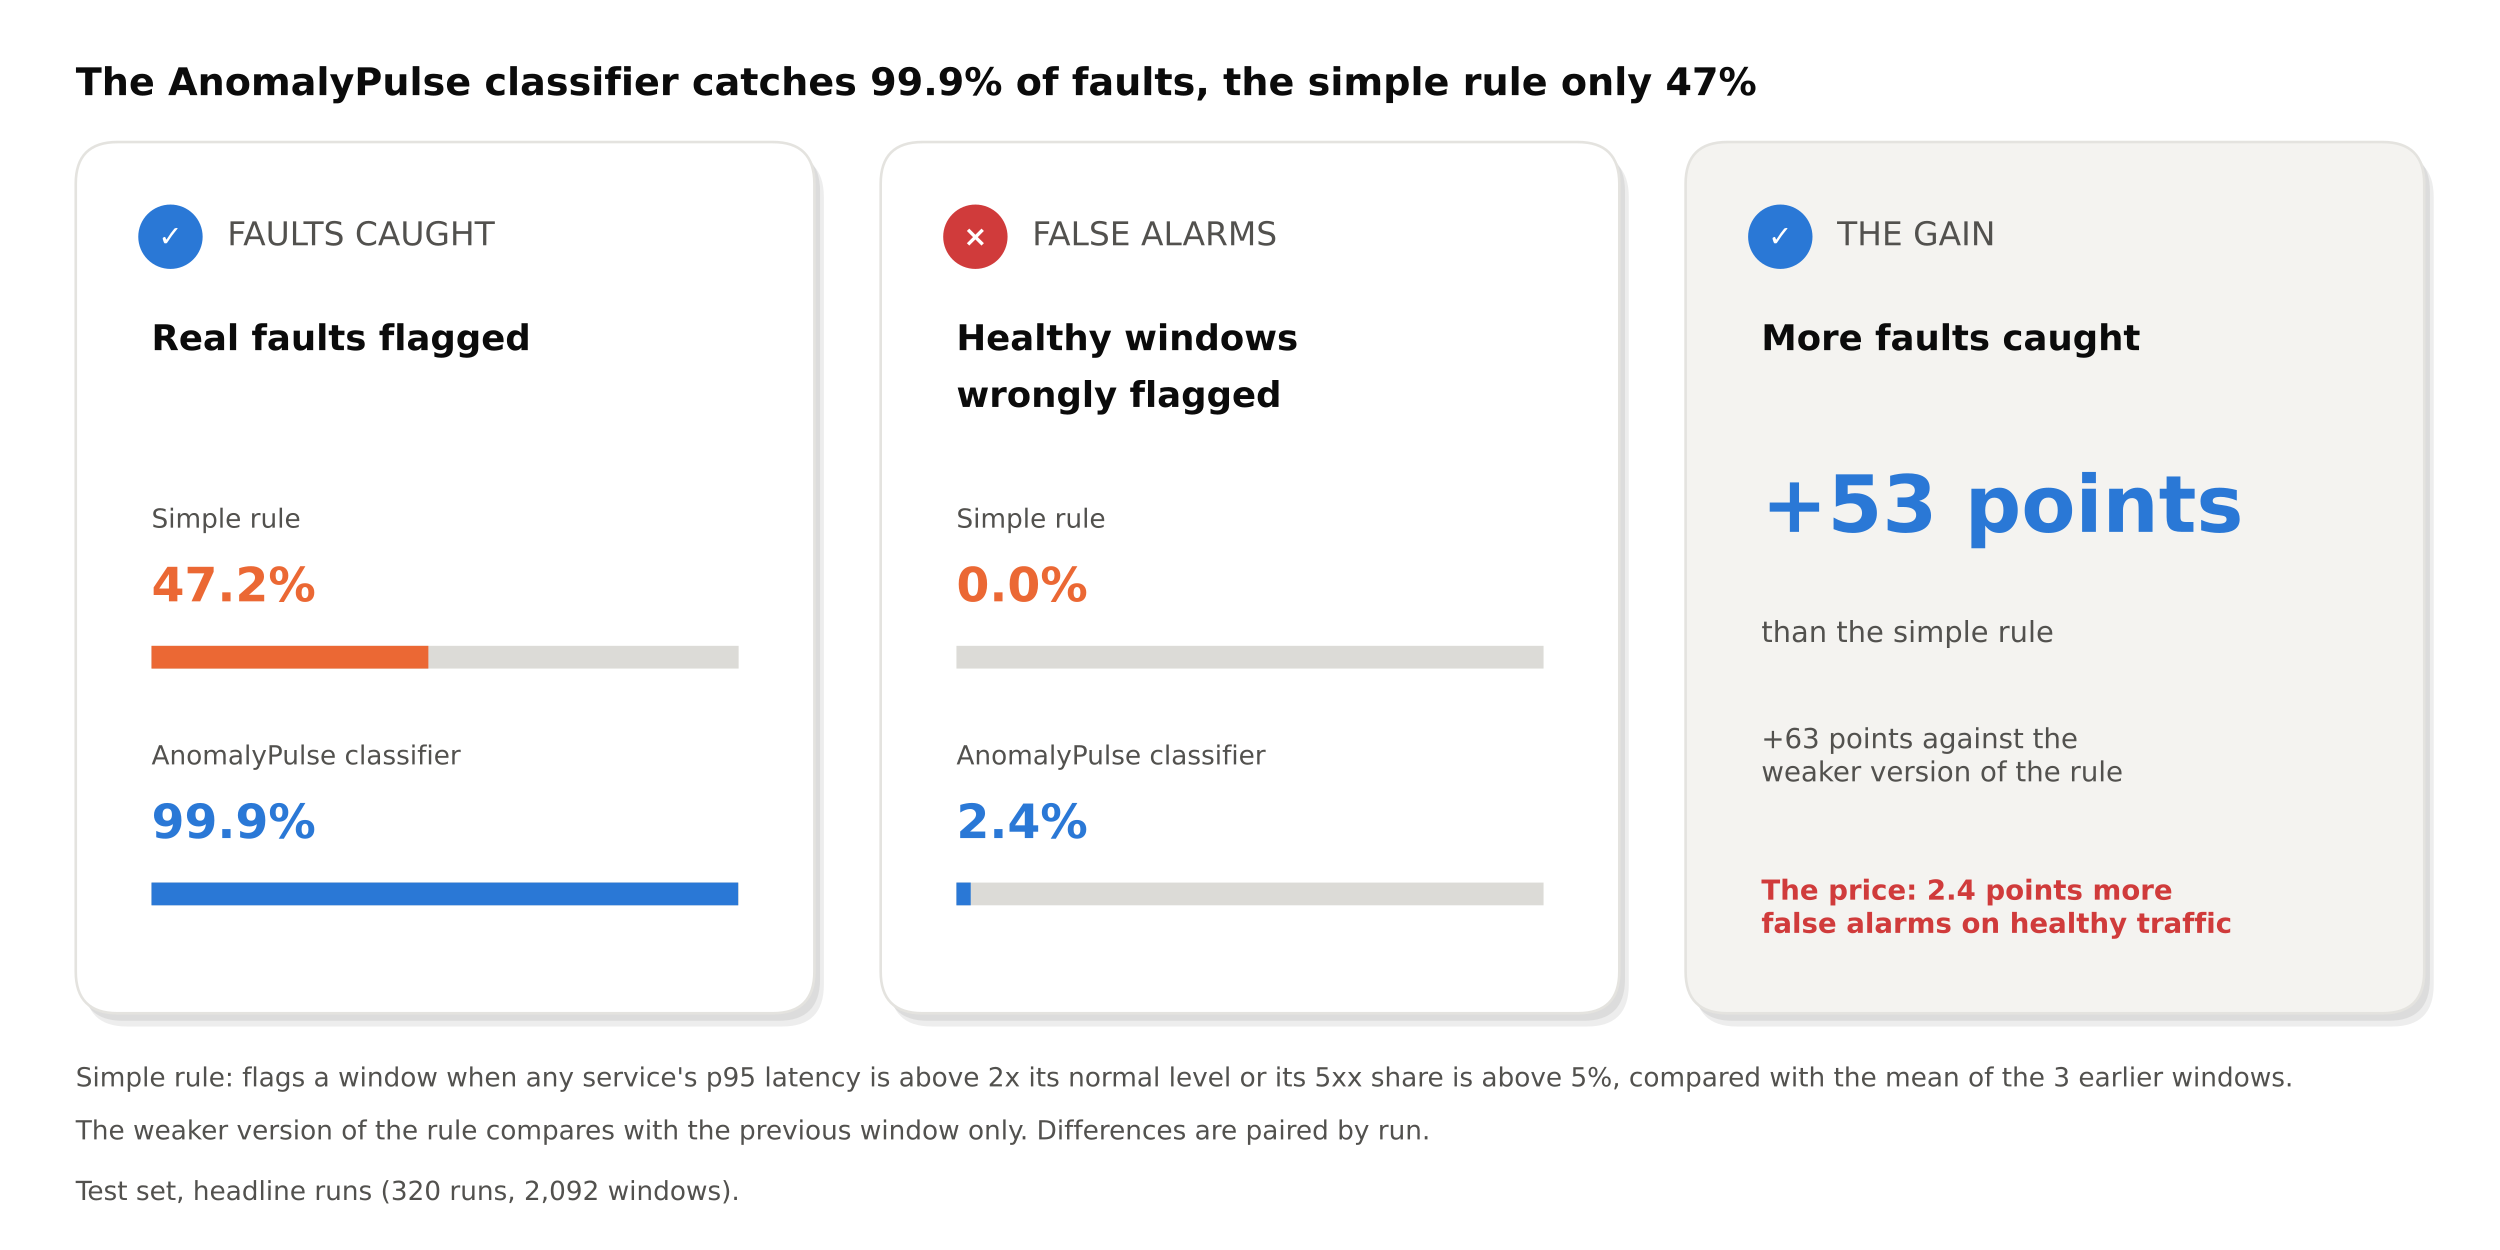
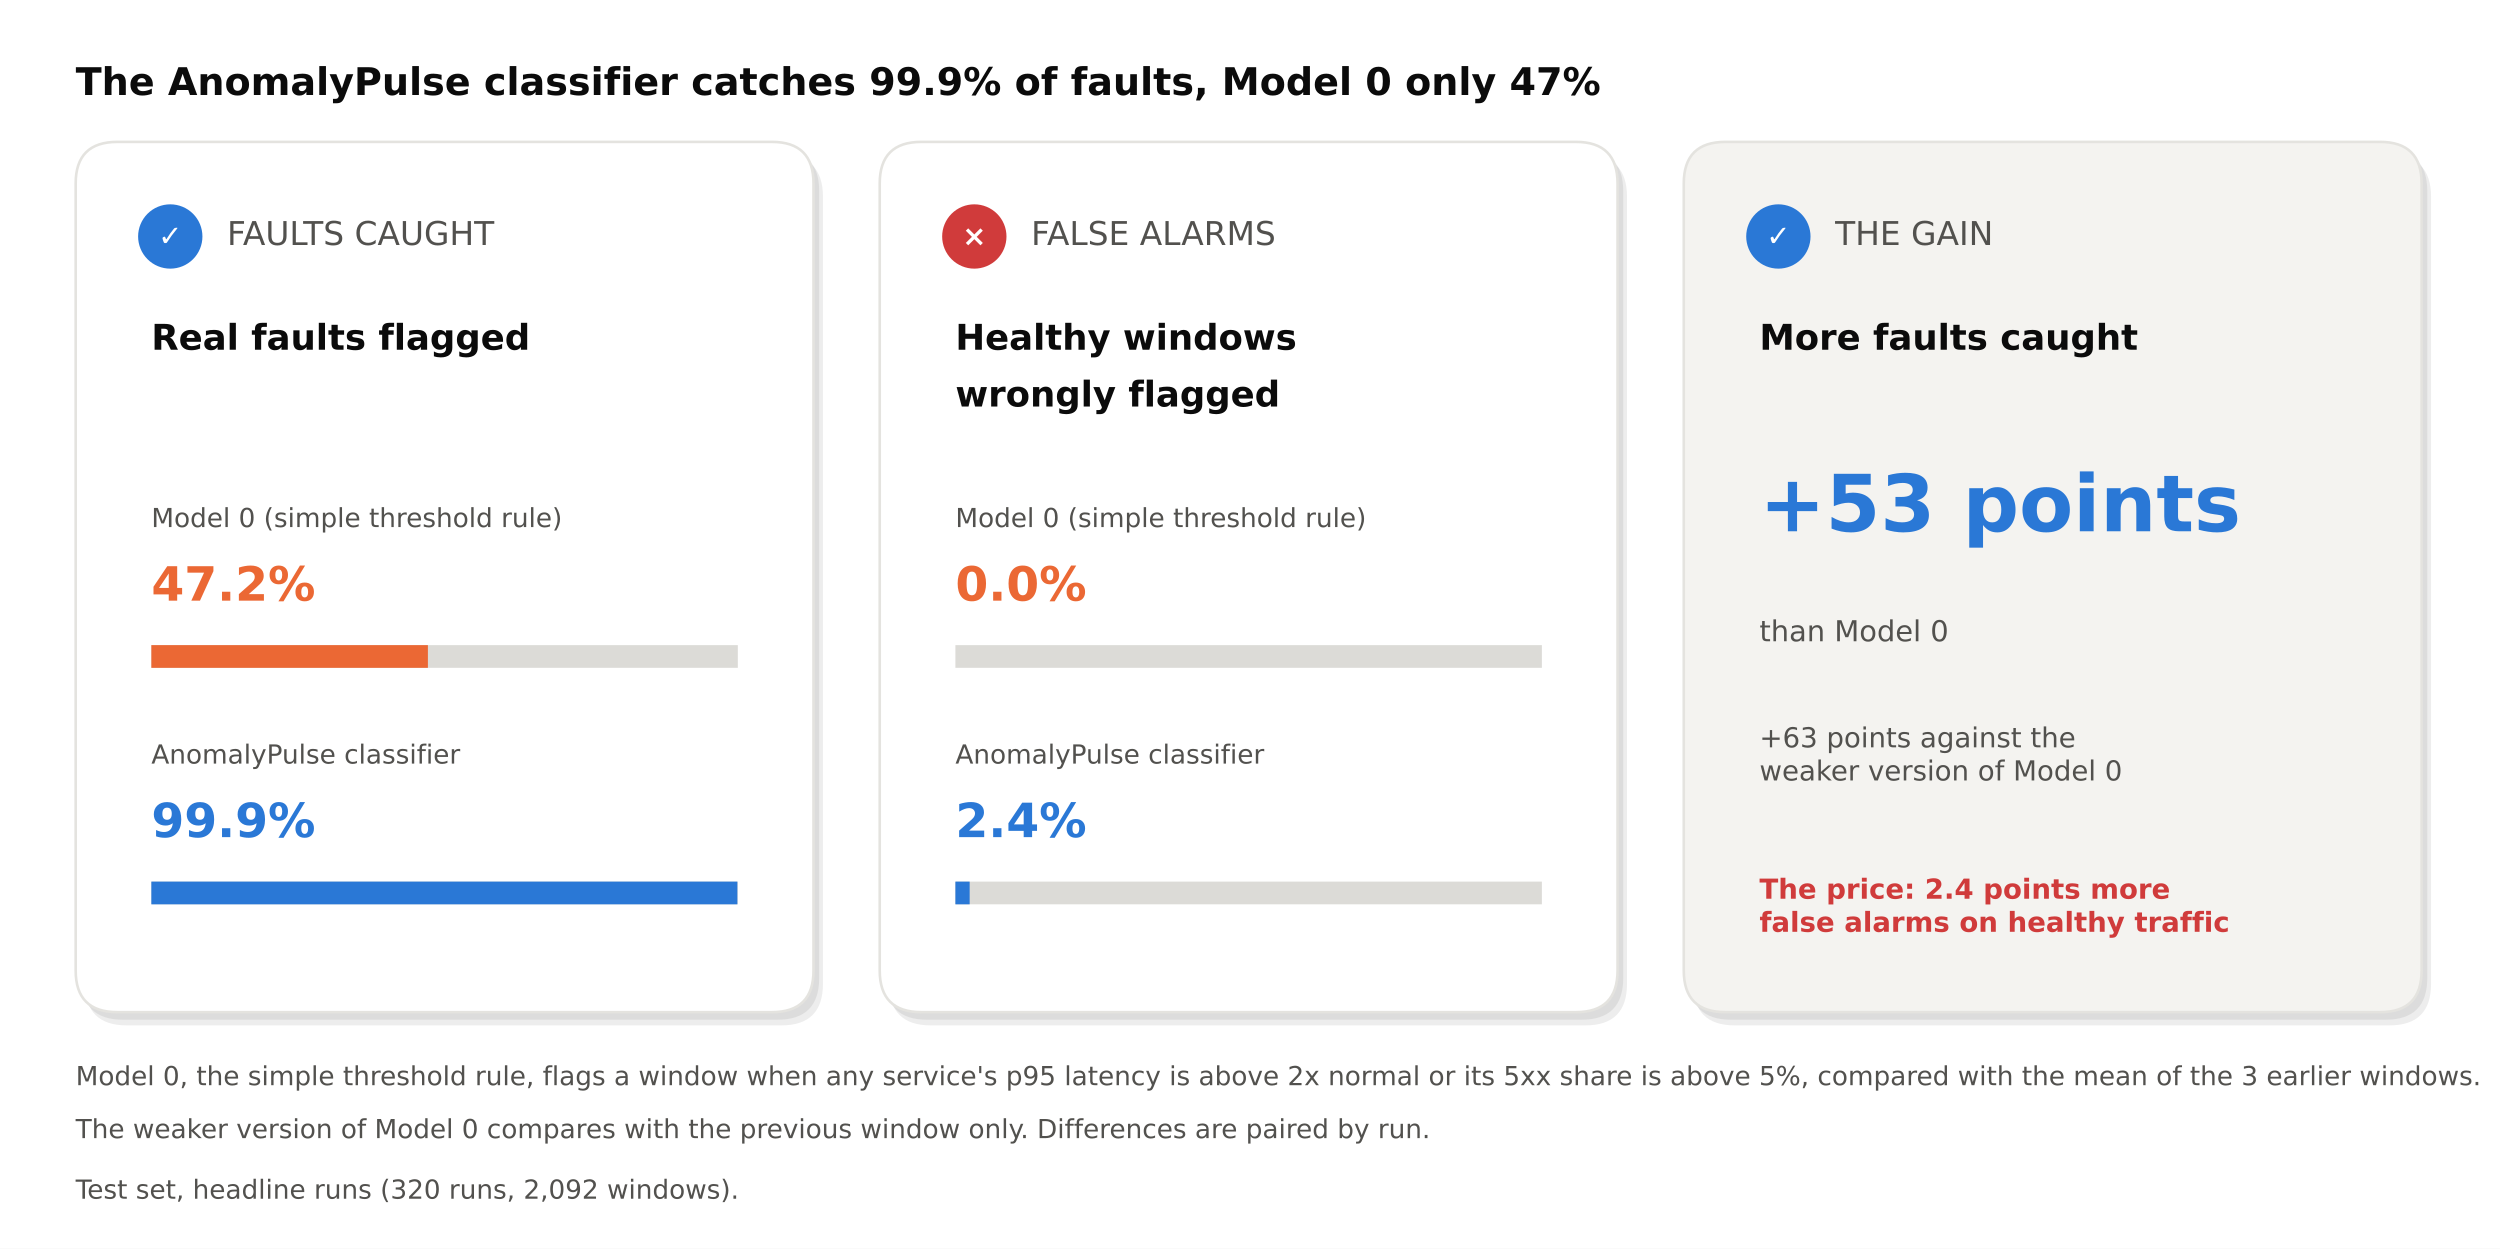
- <svg xmlns="http://www.w3.org/2000/svg" width="950.4pt" height="475.2pt" viewBox="0 0 950.4 475.2" version="1.1">
+ <svg xmlns="http://www.w3.org/2000/svg" width="951.436pt" height="475.2pt" viewBox="0 0 951.436 475.2" version="1.1">
  <defs>
    <style type="text/css">*{stroke-linejoin: round; stroke-linecap: butt}</style>
  </defs>
  <g id="figure_1">
    <g id="patch_1">
-       <path d="M 0 475.2  L 950.4 475.2  L 950.4 0  L 0 0  z " style="fill: #ffffff" />
+       <path d="M 0 475.2  L 951.436 475.2  L 951.436 0  L 0 0  z " style="fill: #ffffff" />
    </g>
    <g id="axes_1">
      <g id="patch_2">
-         <path d="M 48.24 390.24  L 297.36 390.24  Q 313.2 390.24 313.2 374.4  L 313.2 74.88  Q 313.2 59.04 297.36 59.04  L 48.24 59.04  Q 32.4 59.04 32.4 74.88  L 32.4 374.4  Q 32.4 390.24 48.24 390.24  z " clip-path="url(#p114bb45583)" style="fill-opacity: 0.071" />
+         <path d="M 48.24 390.24  L 297.36 390.24  Q 313.2 390.24 313.2 374.4  L 313.2 74.88  Q 313.2 59.04 297.36 59.04  L 48.24 59.04  Q 32.4 59.04 32.4 74.88  L 32.4 374.4  Q 32.4 390.24 48.24 390.24  z " clip-path="url(#p0c6b6a6cd9)" style="fill-opacity: 0.071" />
      </g>
      <g id="patch_3">
-         <path d="M 46.8 388.08  L 295.92 388.08  Q 311.76 388.08 311.76 372.24  L 311.76 72.72  Q 311.76 56.88 295.92 56.88  L 46.8 56.88  Q 30.96 56.88 30.96 72.72  L 30.96 372.24  Q 30.96 388.08 46.8 388.08  z " clip-path="url(#p114bb45583)" style="fill-opacity: 0.071" />
+         <path d="M 46.8 388.08  L 295.92 388.08  Q 311.76 388.08 311.76 372.24  L 311.76 72.72  Q 311.76 56.88 295.92 56.88  L 46.8 56.88  Q 30.96 56.88 30.96 72.72  L 30.96 372.24  Q 30.96 388.08 46.8 388.08  z " clip-path="url(#p0c6b6a6cd9)" style="fill-opacity: 0.071" />
      </g>
      <g id="patch_4">
-         <path d="M 354.24 390.24  L 603.36 390.24  Q 619.2 390.24 619.2 374.4  L 619.2 74.88  Q 619.2 59.04 603.36 59.04  L 354.24 59.04  Q 338.4 59.04 338.4 74.88  L 338.4 374.4  Q 338.4 390.24 354.24 390.24  z " clip-path="url(#p114bb45583)" style="fill-opacity: 0.071" />
+         <path d="M 354.24 390.24  L 603.36 390.24  Q 619.2 390.24 619.2 374.4  L 619.2 74.88  Q 619.2 59.04 603.36 59.04  L 354.24 59.04  Q 338.4 59.04 338.4 74.88  L 338.4 374.4  Q 338.4 390.24 354.24 390.24  z " clip-path="url(#p0c6b6a6cd9)" style="fill-opacity: 0.071" />
      </g>
      <g id="patch_5">
-         <path d="M 352.8 388.08  L 601.92 388.08  Q 617.76 388.08 617.76 372.24  L 617.76 72.72  Q 617.76 56.88 601.92 56.88  L 352.8 56.88  Q 336.96 56.88 336.96 72.72  L 336.96 372.24  Q 336.96 388.08 352.8 388.08  z " clip-path="url(#p114bb45583)" style="fill-opacity: 0.071" />
+         <path d="M 352.8 388.08  L 601.92 388.08  Q 617.76 388.08 617.76 372.24  L 617.76 72.72  Q 617.76 56.88 601.92 56.88  L 352.8 56.88  Q 336.96 56.88 336.96 72.72  L 336.96 372.24  Q 336.96 388.08 352.8 388.08  z " clip-path="url(#p0c6b6a6cd9)" style="fill-opacity: 0.071" />
      </g>
      <g id="patch_6">
-         <path d="M 660.24 390.24  L 909.36 390.24  Q 925.2 390.24 925.2 374.4  L 925.2 74.88  Q 925.2 59.04 909.36 59.04  L 660.24 59.04  Q 644.4 59.04 644.4 74.88  L 644.4 374.4  Q 644.4 390.24 660.24 390.24  z " clip-path="url(#p114bb45583)" style="fill-opacity: 0.071" />
+         <path d="M 660.24 390.24  L 909.36 390.24  Q 925.2 390.24 925.2 374.4  L 925.2 74.88  Q 925.2 59.04 909.36 59.04  L 660.24 59.04  Q 644.4 59.04 644.4 74.88  L 644.4 374.4  Q 644.4 390.24 660.24 390.24  z " clip-path="url(#p0c6b6a6cd9)" style="fill-opacity: 0.071" />
      </g>
      <g id="patch_7">
-         <path d="M 658.8 388.08  L 907.92 388.08  Q 923.76 388.08 923.76 372.24  L 923.76 72.72  Q 923.76 56.88 907.92 56.88  L 658.8 56.88  Q 642.96 56.88 642.96 72.72  L 642.96 372.24  Q 642.96 388.08 658.8 388.08  z " clip-path="url(#p114bb45583)" style="fill-opacity: 0.071" />
+         <path d="M 658.8 388.08  L 907.92 388.08  Q 923.76 388.08 923.76 372.24  L 923.76 72.72  Q 923.76 56.88 907.92 56.88  L 658.8 56.88  Q 642.96 56.88 642.96 72.72  L 642.96 372.24  Q 642.96 388.08 658.8 388.08  z " clip-path="url(#p0c6b6a6cd9)" style="fill-opacity: 0.071" />
      </g>
      <g id="patch_8">
-         <path d="M 44.64 385.2  L 293.76 385.2  Q 309.6 385.2 309.6 369.36  L 309.6 69.84  Q 309.6 54 293.76 54  L 44.64 54  Q 28.8 54 28.8 69.84  L 28.8 369.36  Q 28.8 385.2 44.64 385.2  z " clip-path="url(#p114bb45583)" style="fill: #ffffff; stroke: #e4e3df; stroke-linejoin: miter" />
+         <path d="M 44.64 385.2  L 293.76 385.2  Q 309.6 385.2 309.6 369.36  L 309.6 69.84  Q 309.6 54 293.76 54  L 44.64 54  Q 28.8 54 28.8 69.84  L 28.8 369.36  Q 28.8 385.2 44.64 385.2  z " clip-path="url(#p0c6b6a6cd9)" style="fill: #ffffff; stroke: #e4e3df; stroke-linejoin: miter" />
      </g>
      <g id="patch_9">
-         <path d="M 350.64 385.2  L 599.76 385.2  Q 615.6 385.2 615.6 369.36  L 615.6 69.84  Q 615.6 54 599.76 54  L 350.64 54  Q 334.8 54 334.8 69.84  L 334.8 369.36  Q 334.8 385.2 350.64 385.2  z " clip-path="url(#p114bb45583)" style="fill: #ffffff; stroke: #e4e3df; stroke-linejoin: miter" />
+         <path d="M 350.64 385.2  L 599.76 385.2  Q 615.6 385.2 615.6 369.36  L 615.6 69.84  Q 615.6 54 599.76 54  L 350.64 54  Q 334.8 54 334.8 69.84  L 334.8 369.36  Q 334.8 385.2 350.64 385.2  z " clip-path="url(#p0c6b6a6cd9)" style="fill: #ffffff; stroke: #e4e3df; stroke-linejoin: miter" />
      </g>
      <g id="patch_10">
-         <path d="M 656.64 385.2  L 905.76 385.2  Q 921.6 385.2 921.6 369.36  L 921.6 69.84  Q 921.6 54 905.76 54  L 656.64 54  Q 640.8 54 640.8 69.84  L 640.8 369.36  Q 640.8 385.2 656.64 385.2  z " clip-path="url(#p114bb45583)" style="fill: #f4f3f0; stroke: #e4e3df; stroke-linejoin: miter" />
+         <path d="M 656.64 385.2  L 905.76 385.2  Q 921.6 385.2 921.6 369.36  L 921.6 69.84  Q 921.6 54 905.76 54  L 656.64 54  Q 640.8 54 640.8 69.84  L 640.8 369.36  Q 640.8 385.2 656.64 385.2  z " clip-path="url(#p0c6b6a6cd9)" style="fill: #f4f3f0; stroke: #e4e3df; stroke-linejoin: miter" />
      </g>
      <g id="patch_11">
-         <path d="M 64.8 102.24  C 68.046 102.24 71.16 100.95 73.455 98.655  C 75.75 96.36 77.04 93.246 77.04 90  C 77.04 86.754 75.75 83.64 73.455 81.345  C 71.16 79.05 68.046 77.76 64.8 77.76  C 61.554 77.76 58.44 79.05 56.145 81.345  C 53.85 83.64 52.56 86.754 52.56 90  C 52.56 93.246 53.85 96.36 56.145 98.655  C 58.44 100.95 61.554 102.24 64.8 102.24  z " clip-path="url(#p114bb45583)" style="fill: #2a78d6" />
+         <path d="M 64.8 102.24  C 68.046 102.24 71.16 100.95 73.455 98.655  C 75.75 96.36 77.04 93.246 77.04 90  C 77.04 86.754 75.75 83.64 73.455 81.345  C 71.16 79.05 68.046 77.76 64.8 77.76  C 61.554 77.76 58.44 79.05 56.145 81.345  C 53.85 83.64 52.56 86.754 52.56 90  C 52.56 93.246 53.85 96.36 56.145 98.655  C 58.44 100.95 61.554 102.24 64.8 102.24  z " clip-path="url(#p0c6b6a6cd9)" style="fill: #2a78d6" />
      </g>
      <g id="patch_12">
-         <path d="M 57.6 254.16  L 280.8 254.16  L 280.8 245.52  L 57.6 245.52  z " clip-path="url(#p114bb45583)" style="fill: #dcdbd7" />
+         <path d="M 57.6 254.16  L 280.8 254.16  L 280.8 245.52  L 57.6 245.52  z " clip-path="url(#p0c6b6a6cd9)" style="fill: #dcdbd7" />
      </g>
      <g id="patch_13">
-         <path d="M 57.6 344.16  L 280.8 344.16  L 280.8 335.52  L 57.6 335.52  z " clip-path="url(#p114bb45583)" style="fill: #dcdbd7" />
+         <path d="M 57.6 344.16  L 280.8 344.16  L 280.8 335.52  L 57.6 335.52  z " clip-path="url(#p0c6b6a6cd9)" style="fill: #dcdbd7" />
      </g>
      <g id="patch_14">
-         <path d="M 370.8 102.24  C 374.046 102.24 377.16 100.95 379.455 98.655  C 381.75 96.36 383.04 93.246 383.04 90  C 383.04 86.754 381.75 83.64 379.455 81.345  C 377.16 79.05 374.046 77.76 370.8 77.76  C 367.554 77.76 364.44 79.05 362.145 81.345  C 359.85 83.64 358.56 86.754 358.56 90  C 358.56 93.246 359.85 96.36 362.145 98.655  C 364.44 100.95 367.554 102.24 370.8 102.24  z " clip-path="url(#p114bb45583)" style="fill: #d03b3b" />
+         <path d="M 370.8 102.24  C 374.046 102.24 377.16 100.95 379.455 98.655  C 381.75 96.36 383.04 93.246 383.04 90  C 383.04 86.754 381.75 83.64 379.455 81.345  C 377.16 79.05 374.046 77.76 370.8 77.76  C 367.554 77.76 364.44 79.05 362.145 81.345  C 359.85 83.64 358.56 86.754 358.56 90  C 358.56 93.246 359.85 96.36 362.145 98.655  C 364.44 100.95 367.554 102.24 370.8 102.24  z " clip-path="url(#p0c6b6a6cd9)" style="fill: #d03b3b" />
      </g>
      <g id="patch_15">
-         <path d="M 363.6 254.16  L 586.8 254.16  L 586.8 245.52  L 363.6 245.52  z " clip-path="url(#p114bb45583)" style="fill: #dcdbd7" />
+         <path d="M 363.6 254.16  L 586.8 254.16  L 586.8 245.52  L 363.6 245.52  z " clip-path="url(#p0c6b6a6cd9)" style="fill: #dcdbd7" />
      </g>
      <g id="patch_16">
-         <path d="M 363.6 344.16  L 586.8 344.16  L 586.8 335.52  L 363.6 335.52  z " clip-path="url(#p114bb45583)" style="fill: #dcdbd7" />
+         <path d="M 363.6 344.16  L 586.8 344.16  L 586.8 335.52  L 363.6 335.52  z " clip-path="url(#p0c6b6a6cd9)" style="fill: #dcdbd7" />
      </g>
      <g id="patch_17">
-         <path d="M 676.8 102.24  C 680.046 102.24 683.16 100.95 685.455 98.655  C 687.75 96.36 689.04 93.246 689.04 90  C 689.04 86.754 687.75 83.64 685.455 81.345  C 683.16 79.05 680.046 77.76 676.8 77.76  C 673.554 77.76 670.44 79.05 668.145 81.345  C 665.85 83.64 664.56 86.754 664.56 90  C 664.56 93.246 665.85 96.36 668.145 98.655  C 670.44 100.95 673.554 102.24 676.8 102.24  z " clip-path="url(#p114bb45583)" style="fill: #2a78d6" />
+         <path d="M 676.8 102.24  C 680.046 102.24 683.16 100.95 685.455 98.655  C 687.75 96.36 689.04 93.246 689.04 90  C 689.04 86.754 687.75 83.64 685.455 81.345  C 683.16 79.05 680.046 77.76 676.8 77.76  C 673.554 77.76 670.44 79.05 668.145 81.345  C 665.85 83.64 664.56 86.754 664.56 90  C 664.56 93.246 665.85 96.36 668.145 98.655  C 670.44 100.95 673.554 102.24 676.8 102.24  z " clip-path="url(#p0c6b6a6cd9)" style="fill: #2a78d6" />
      </g>
      <g id="text_1">
        <text style="font-weight: 700; font-size: 11px; font-family: 'DejaVu Sans'; text-anchor: middle; fill: #ffffff" x="64.8" y="93.577" transform="rotate(-0 64.8 93.57742)">✓</text>
      </g>
      <g id="text_2">
        <text style="font-size: 12.5px; font-family: 'DejaVu Sans'; text-anchor: start; fill: #52514e" x="86.4" y="93.247" transform="rotate(-0 86.4 93.24707)">FAULTS CAUGHT</text>
      </g>
      <g id="text_3">
        <text style="font-weight: 700; font-size: 13.5px; font-family: 'DejaVu Sans'; text-anchor: start; fill: #0b0b0b" x="57.6" y="133.107" transform="rotate(-0 57.6 133.1074)">Real faults flagged</text>
      </g>
      <g id="text_4">
-         <text style="font-size: 10px; font-family: 'DejaVu Sans'; text-anchor: start; fill: #52514e" x="57.6" y="200.598" transform="rotate(-0 57.6 200.598)">Simple rule</text>
+         <text style="font-size: 10px; font-family: 'DejaVu Sans'; text-anchor: start; fill: #52514e" x="57.6" y="200.598" transform="rotate(-0 57.6 200.598)">Model 0 (simple threshold rule)</text>
      </g>
      <g id="text_5">
        <text style="font-weight: 700; font-size: 18px; font-family: 'DejaVu Sans'; text-anchor: start; fill: #eb6834" x="57.6" y="228.596" transform="rotate(-0 57.6 228.5958)">47.2%</text>
      </g>
      <g id="patch_18">
-         <path d="M 57.6 254.16  L 162.846 254.16  L 162.846 245.52  L 57.6 245.52  z " clip-path="url(#p114bb45583)" style="fill: #eb6834" />
+         <path d="M 57.6 254.16  L 162.846 254.16  L 162.846 245.52  L 57.6 245.52  z " clip-path="url(#p0c6b6a6cd9)" style="fill: #eb6834" />
      </g>
      <g id="text_6">
        <text style="font-size: 10px; font-family: 'DejaVu Sans'; text-anchor: start; fill: #52514e" x="57.6" y="290.598" transform="rotate(-0 57.6 290.598)">AnomalyPulse classifier</text>
      </g>
      <g id="text_7">
        <text style="font-weight: 700; font-size: 18px; font-family: 'DejaVu Sans'; text-anchor: start; fill: #2a78d6" x="57.6" y="318.596" transform="rotate(-0 57.6 318.5958)">99.9%</text>
      </g>
      <g id="patch_19">
-         <path d="M 57.6 344.16  L 280.621 344.16  L 280.621 335.52  L 57.6 335.52  z " clip-path="url(#p114bb45583)" style="fill: #2a78d6" />
+         <path d="M 57.6 344.16  L 280.621 344.16  L 280.621 335.52  L 57.6 335.52  z " clip-path="url(#p0c6b6a6cd9)" style="fill: #2a78d6" />
      </g>
      <g id="text_8">
        <text style="font-weight: 700; font-size: 11px; font-family: 'DejaVu Sans'; text-anchor: middle; fill: #ffffff" x="370.8" y="93.577" transform="rotate(-0 370.8 93.57742)">×</text>
      </g>
      <g id="text_9">
        <text style="font-size: 12.5px; font-family: 'DejaVu Sans'; text-anchor: start; fill: #52514e" x="392.4" y="93.247" transform="rotate(-0 392.4 93.24707)">FALSE ALARMS</text>
      </g>
      <g id="text_10">
        <text style="font-weight: 700; font-size: 13.5px; font-family: 'DejaVu Sans'; text-anchor: start; fill: #0b0b0b" x="363.6" y="133.107" transform="rotate(-0 363.6 133.1074)">Healthy windows</text>
      </g>
      <g id="text_11">
        <text style="font-weight: 700; font-size: 13.5px; font-family: 'DejaVu Sans'; text-anchor: start; fill: #0b0b0b" x="363.6" y="154.707" transform="rotate(-0 363.6 154.7074)">wrongly flagged</text>
      </g>
      <g id="text_12">
-         <text style="font-size: 10px; font-family: 'DejaVu Sans'; text-anchor: start; fill: #52514e" x="363.6" y="200.598" transform="rotate(-0 363.6 200.598)">Simple rule</text>
+         <text style="font-size: 10px; font-family: 'DejaVu Sans'; text-anchor: start; fill: #52514e" x="363.6" y="200.598" transform="rotate(-0 363.6 200.598)">Model 0 (simple threshold rule)</text>
      </g>
      <g id="text_13">
        <text style="font-weight: 700; font-size: 18px; font-family: 'DejaVu Sans'; text-anchor: start; fill: #eb6834" x="363.6" y="228.596" transform="rotate(-0 363.6 228.5958)">0.0%</text>
      </g>
      <g id="patch_20">
-         <path d="M 363.6 254.16  L 363.6 254.16  L 363.6 245.52  L 363.6 245.52  z " clip-path="url(#p114bb45583)" style="fill: #eb6834" />
+         <path d="M 363.6 254.16  L 363.6 254.16  L 363.6 245.52  L 363.6 245.52  z " clip-path="url(#p0c6b6a6cd9)" style="fill: #eb6834" />
      </g>
      <g id="text_14">
        <text style="font-size: 10px; font-family: 'DejaVu Sans'; text-anchor: start; fill: #52514e" x="363.6" y="290.598" transform="rotate(-0 363.6 290.598)">AnomalyPulse classifier</text>
      </g>
      <g id="text_15">
        <text style="font-weight: 700; font-size: 18px; font-family: 'DejaVu Sans'; text-anchor: start; fill: #2a78d6" x="363.6" y="318.596" transform="rotate(-0 363.6 318.5958)">2.4%</text>
      </g>
      <g id="patch_21">
-         <path d="M 363.6 344.16  L 369.029 344.16  L 369.029 335.52  L 363.6 335.52  z " clip-path="url(#p114bb45583)" style="fill: #2a78d6" />
+         <path d="M 363.6 344.16  L 369.029 344.16  L 369.029 335.52  L 363.6 335.52  z " clip-path="url(#p0c6b6a6cd9)" style="fill: #2a78d6" />
      </g>
      <g id="text_16">
        <text style="font-weight: 700; font-size: 11px; font-family: 'DejaVu Sans'; text-anchor: middle; fill: #ffffff" x="676.8" y="93.577" transform="rotate(-0 676.8 93.57742)">✓</text>
      </g>
      <g id="text_17">
        <text style="font-size: 12.5px; font-family: 'DejaVu Sans'; text-anchor: start; fill: #52514e" x="698.4" y="93.247" transform="rotate(-0 698.4 93.24707)">THE GAIN</text>
      </g>
      <g id="text_18">
        <text style="font-weight: 700; font-size: 13.5px; font-family: 'DejaVu Sans'; text-anchor: start; fill: #0b0b0b" x="669.6" y="133.107" transform="rotate(-0 669.6 133.1074)">More faults caught</text>
      </g>
      <g id="text_19">
        <text style="font-weight: 700; font-size: 30px; font-family: 'DejaVu Sans'; text-anchor: start; fill: #2a78d6" x="669.6" y="202.194" transform="rotate(-0 669.6 202.1941)">+53 points</text>
      </g>
      <g id="text_20">
-         <text style="font-size: 11px; font-family: 'DejaVu Sans'; text-anchor: start; fill: #52514e" x="669.6" y="244.058" transform="rotate(-0 669.6 244.0579)">than the simple rule</text>
+         <text style="font-size: 11px; font-family: 'DejaVu Sans'; text-anchor: start; fill: #52514e" x="669.6" y="244.058" transform="rotate(-0 669.6 244.0579)">than Model 0</text>
      </g>
      <g id="text_21">
        <text style="font-size: 10.5px; font-family: 'DejaVu Sans'; fill: #52514e" transform="translate(669.6 284.4265)">+63 points against the</text>
-         <text style="font-size: 10.5px; font-family: 'DejaVu Sans'; fill: #52514e" transform="translate(669.6 297.0294)">weaker version of the rule</text>
+         <text style="font-size: 10.5px; font-family: 'DejaVu Sans'; fill: #52514e" transform="translate(669.6 297.0294)">weaker version of Model 0</text>
      </g>
      <g id="text_22">
        <text style="font-weight: 700; font-size: 10.5px; font-family: 'DejaVu Sans'; fill: #d03b3b" transform="translate(669.6 342.0265)">The price: 2.4 points more</text>
        <text style="font-weight: 700; font-size: 10.5px; font-family: 'DejaVu Sans'; fill: #d03b3b" transform="translate(669.6 354.6294)">false alarms on healthy traffic</text>
      </g>
      <g id="text_23">
-         <text style="font-weight: 700; font-size: 14.5px; font-family: 'DejaVu Sans'; text-anchor: start; fill: #0b0b0b" x="28.8" y="36.167" transform="rotate(-0 28.8 36.16717)">The AnomalyPulse classifier catches 99.9% of faults, the simple rule only 47%</text>
+         <text style="font-weight: 700; font-size: 14.5px; font-family: 'DejaVu Sans'; text-anchor: start; fill: #0b0b0b" x="28.8" y="36.167" transform="rotate(-0 28.8 36.16717)">The AnomalyPulse classifier catches 99.9% of faults, Model 0 only 47%</text>
      </g>
      <g id="text_24">
-         <text style="font-size: 10px; font-family: 'DejaVu Sans'; text-anchor: start; fill: #52514e" x="28.8" y="412.998" transform="rotate(-0 28.8 412.998)">Simple rule: flags a window when any service's p95 latency is above 2x its normal level or its 5xx share is above 5%, compared with the mean of the 3 earlier windows.</text>
+         <text style="font-size: 10px; font-family: 'DejaVu Sans'; text-anchor: start; fill: #52514e" x="28.8" y="412.998" transform="rotate(-0 28.8 412.998)">Model 0, the simple threshold rule, flags a window when any service's p95 latency is above 2x normal or its 5xx share is above 5%, compared with the mean of the 3 earlier windows.</text>
      </g>
      <g id="text_25">
-         <text style="font-size: 10px; font-family: 'DejaVu Sans'; text-anchor: start; fill: #52514e" x="28.8" y="433.158" transform="rotate(-0 28.8 433.158)">The weaker version of the rule compares with the previous window only. Differences are paired by run.</text>
+         <text style="font-size: 10px; font-family: 'DejaVu Sans'; text-anchor: start; fill: #52514e" x="28.8" y="433.158" transform="rotate(-0 28.8 433.158)">The weaker version of Model 0 compares with the previous window only. Differences are paired by run.</text>
      </g>
      <g id="text_26">
        <text style="font-size: 10px; font-family: 'DejaVu Sans'; text-anchor: start; fill: #52514e" x="28.8" y="456.198" transform="rotate(-0 28.8 456.198)">Test set, headline runs (320 runs, 2,092 windows).</text>
      </g>
    </g>
  </g>
  <defs>
-     <clipPath id="p114bb45583">
+     <clipPath id="p0c6b6a6cd9">
      <rect x="7.2" y="7.2" width="936" height="460.8" />
    </clipPath>
  </defs>
</svg>
